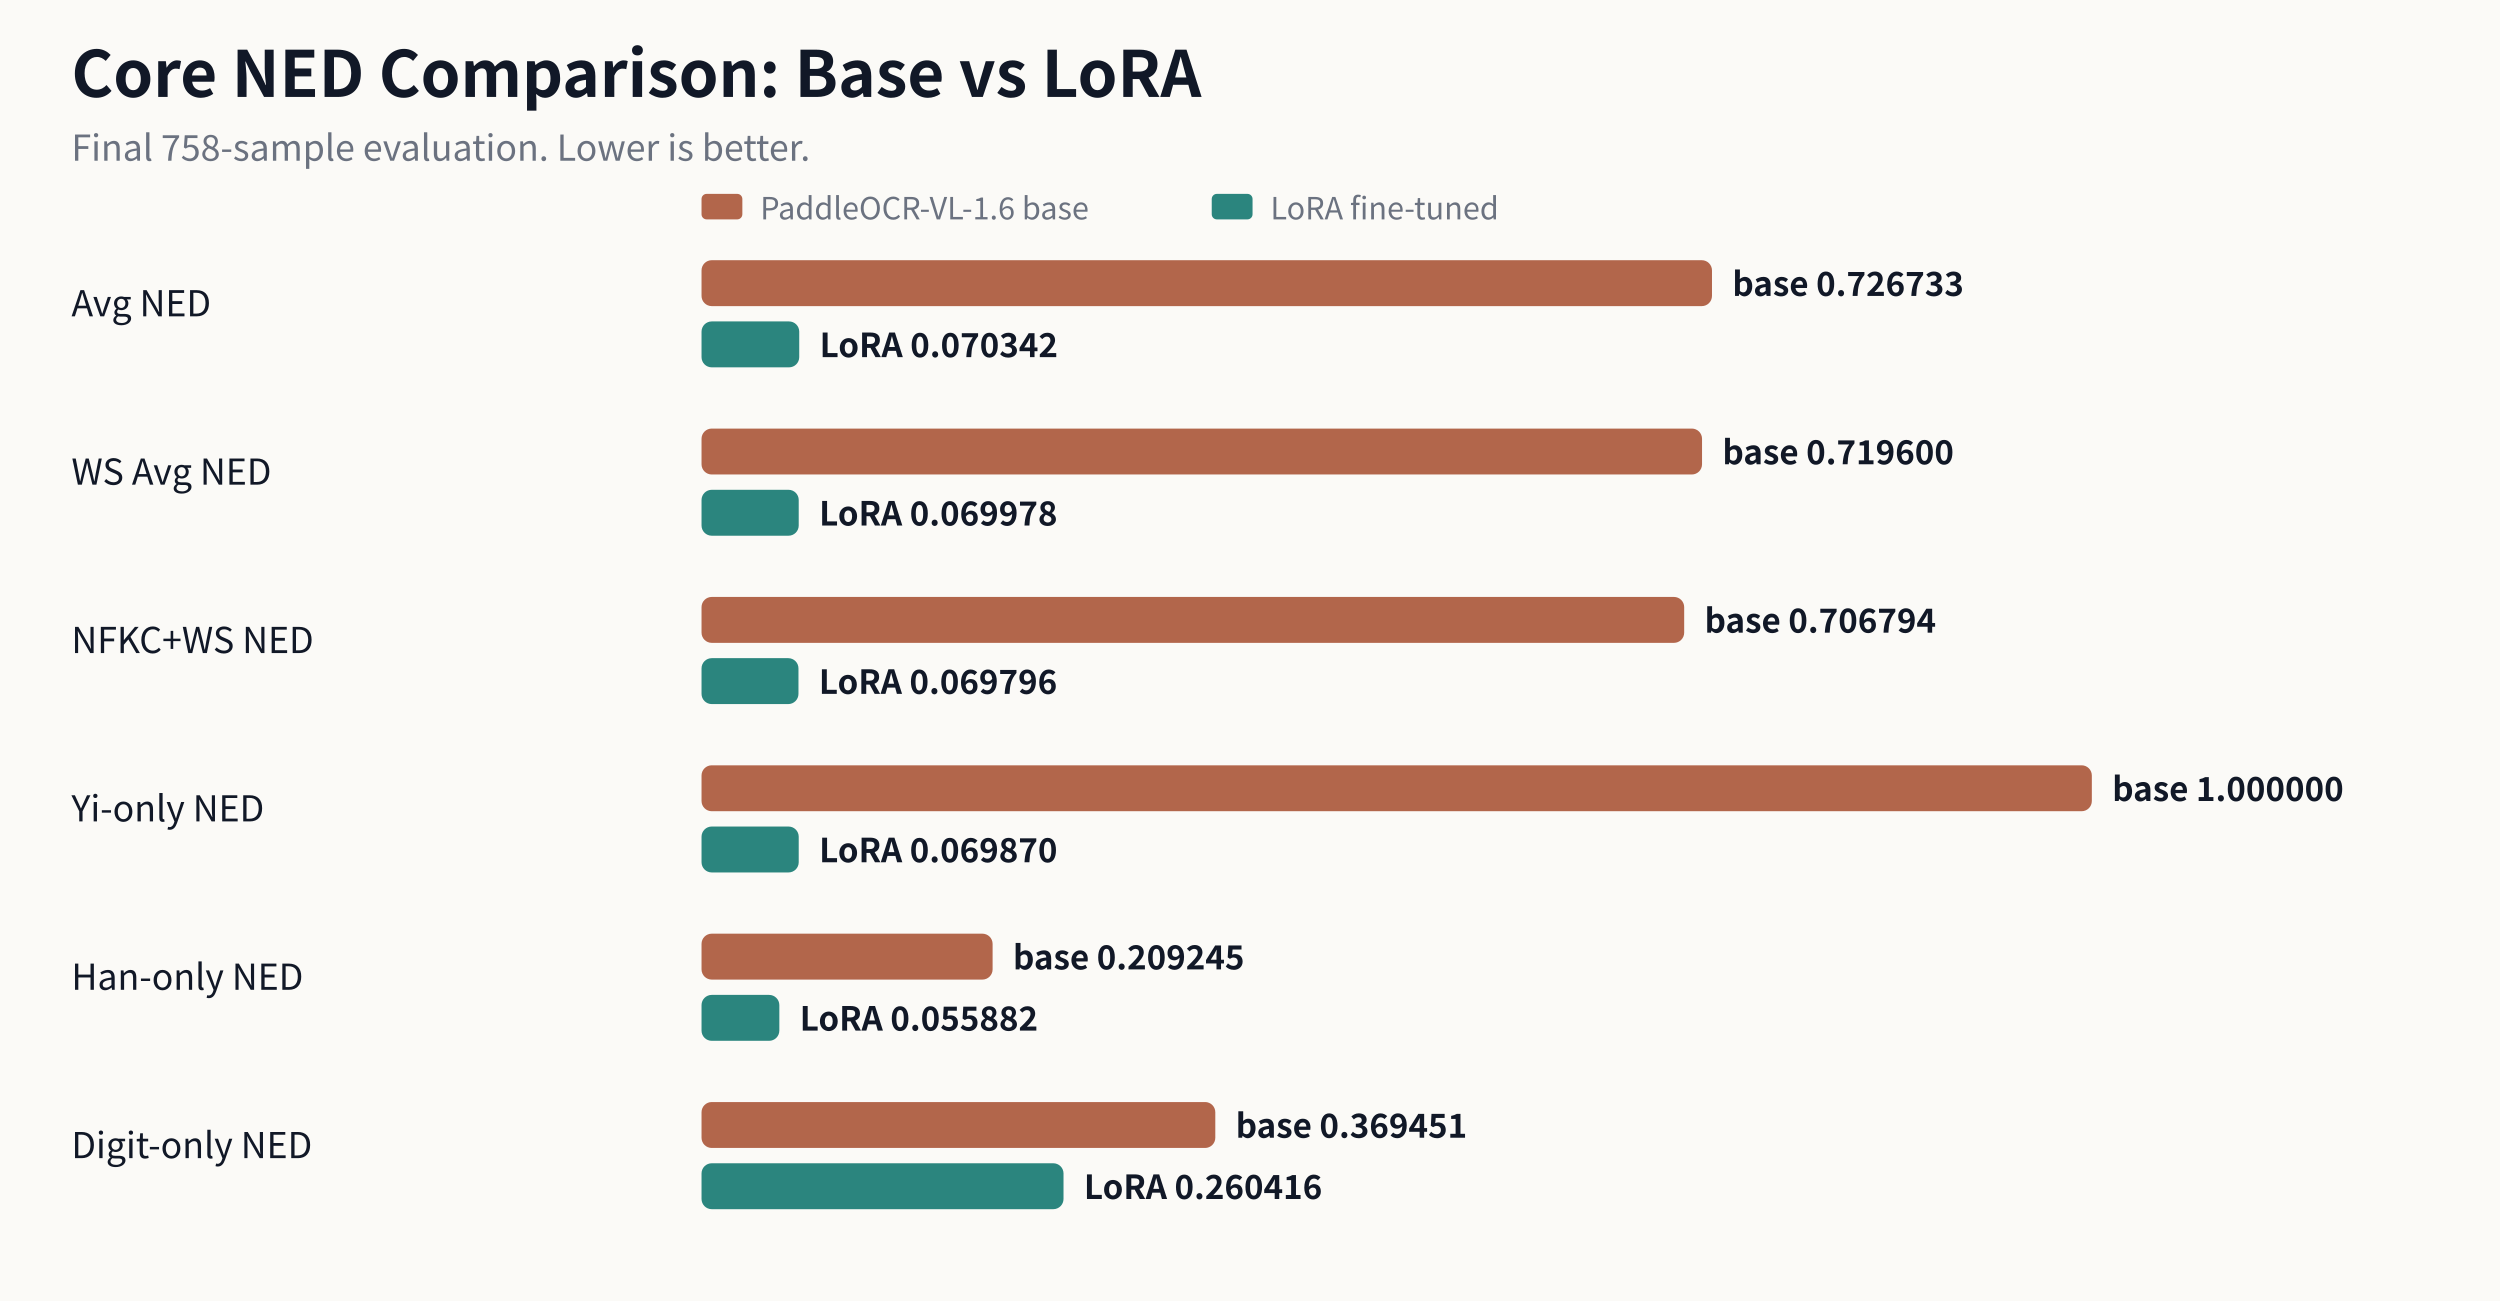
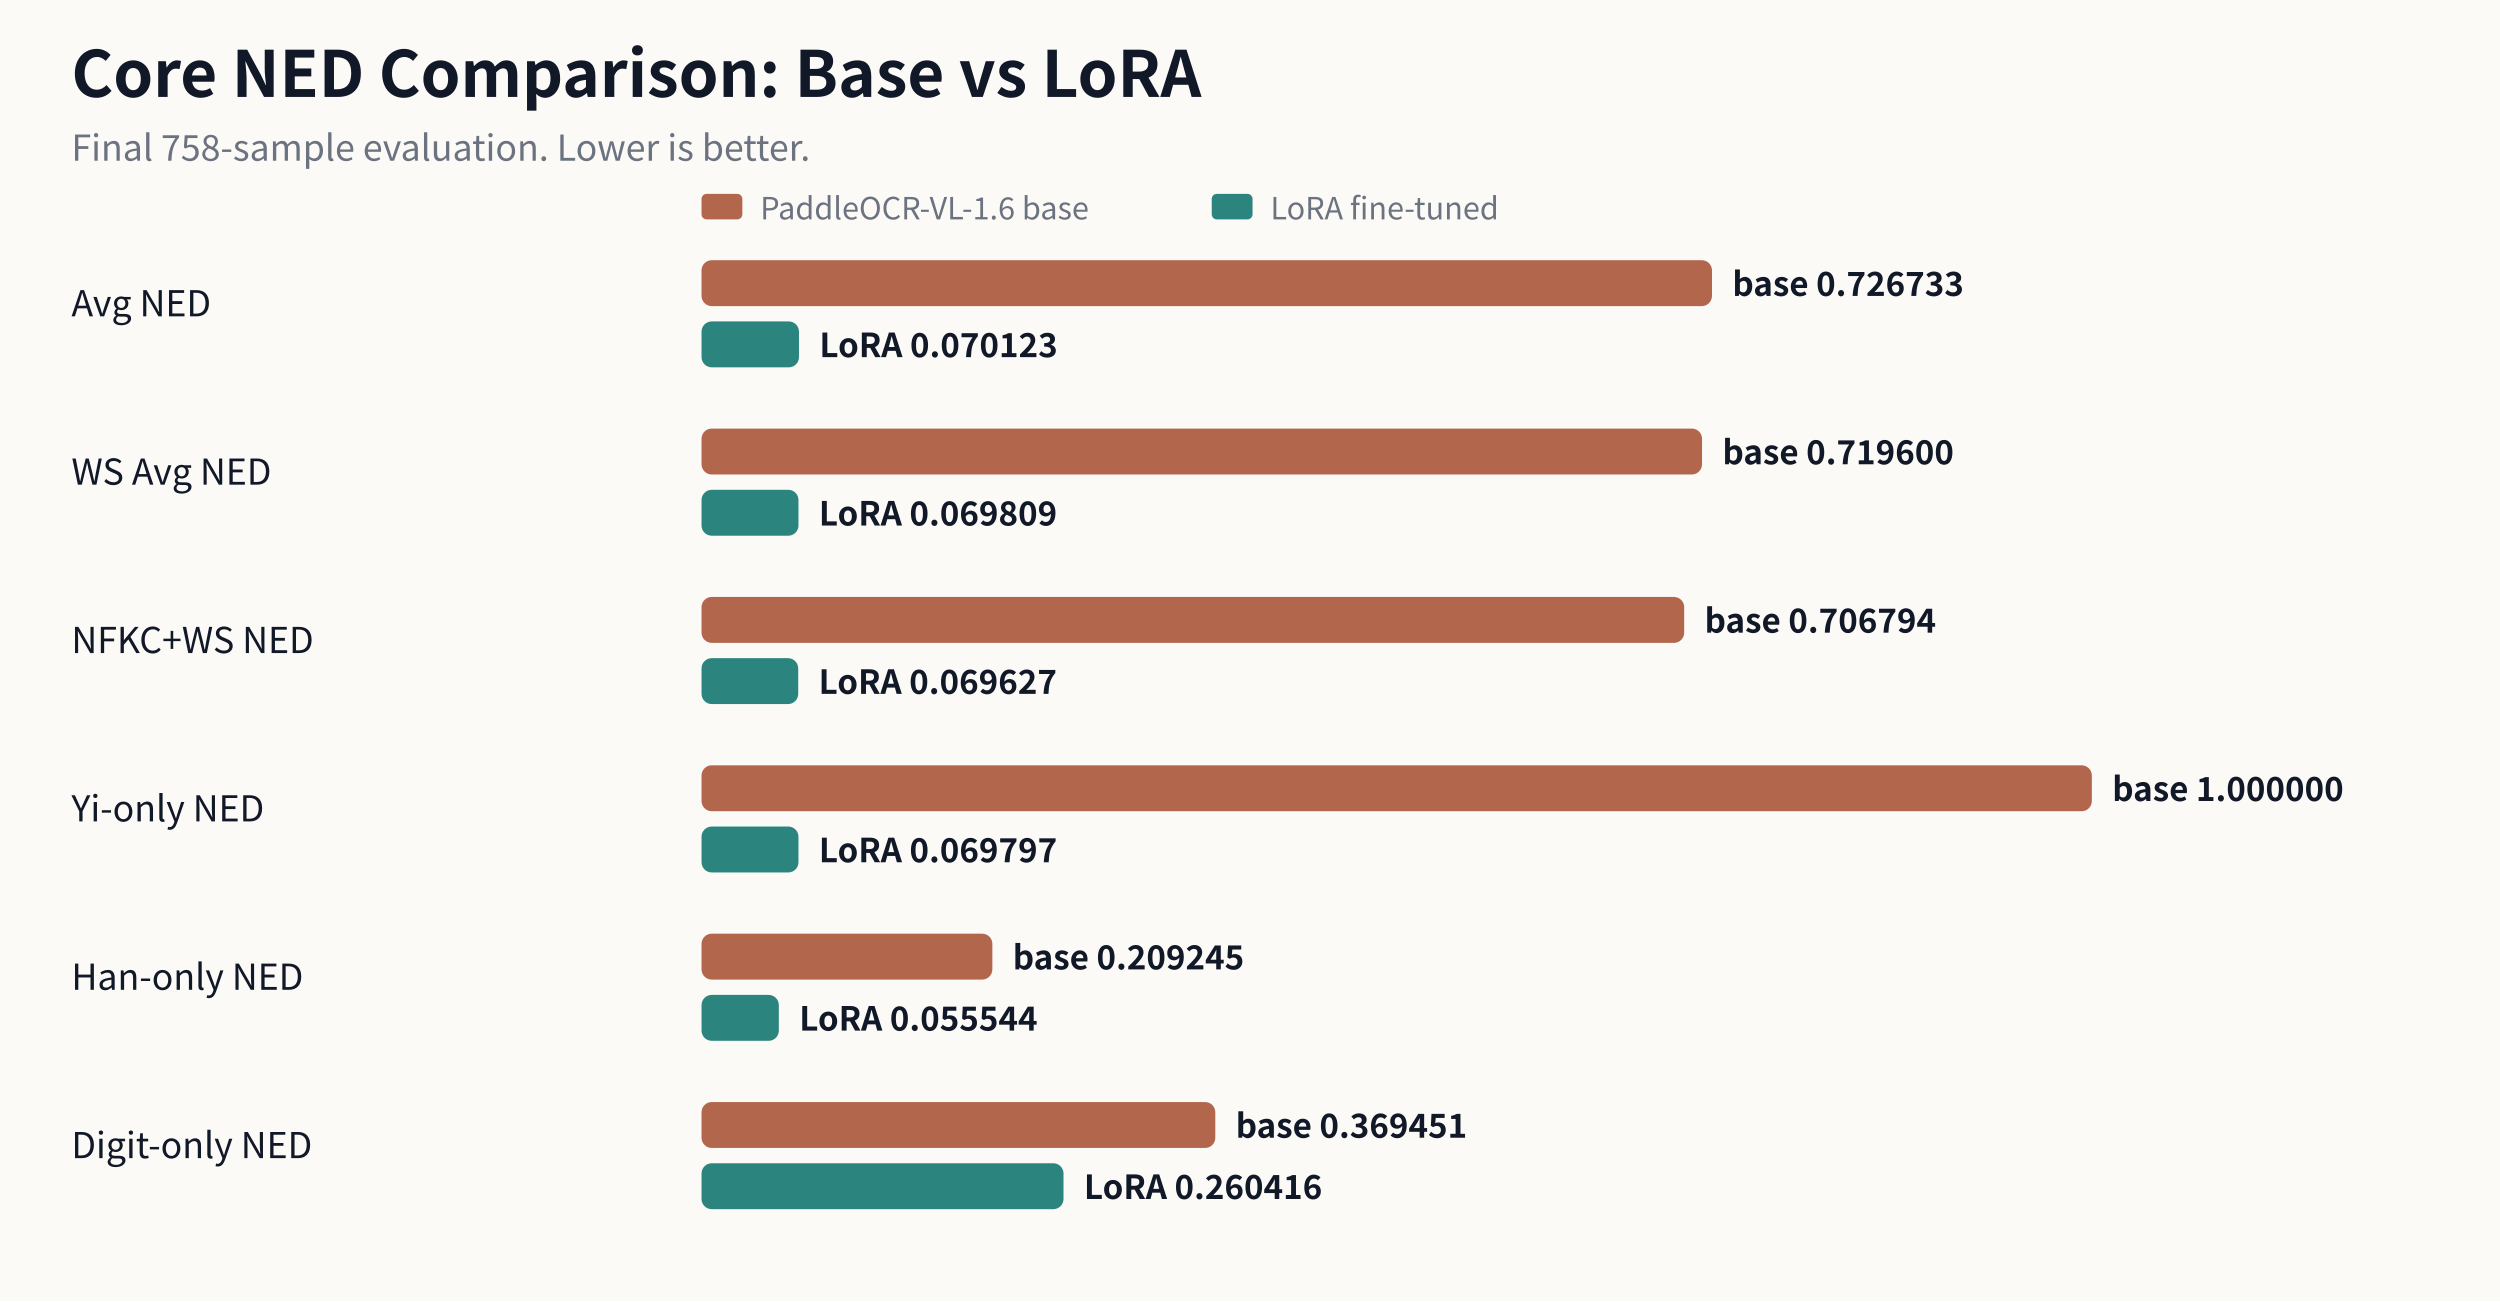
<svg xmlns="http://www.w3.org/2000/svg" width="980" height="510" viewBox="0 0 980 510" role="img">
  <rect width="100%" height="100%" fill="#fbfaf7" />
  <style>text{font-family:-apple-system,BlinkMacSystemFont,"Segoe UI","Noto Sans CJK SC","PingFang SC",Arial,sans-serif}.title{font-size:25px;font-weight:700;fill:#111827}.sub{font-size:14px;fill:#6b7280}.label{font-size:14px;fill:#111827}.value{font-size:13px;font-weight:650;fill:#111827}.note{font-size:12px;fill:#6b7280}.base{fill:#9a3412}.lora{fill:#0f766e}</style>
  <text class="title" x="28" y="38">Core NED Comparison: Base vs LoRA</text>
  <text class="sub" x="28" y="63">Final 758-sample evaluation. Lower is better.</text>
  <rect class="base" x="275" y="76" width="16" height="10" rx="2" opacity="0.75" />
  <text class="note" x="298" y="86">PaddleOCR-VL-1.6 base</text>
  <rect class="lora" x="475" y="76" width="16" height="10" rx="2" opacity="0.88" />
  <text class="note" x="498" y="86">LoRA fine-tuned</text>
  <text class="label" x="28" y="124">Avg NED</text>
  <rect class="base" x="275" y="102" width="396.1" height="18" rx="4" opacity="0.75" />
  <text class="value" x="679.1" y="116">base 0.726733</text>
-   <rect class="lora" x="275" y="126" width="38.3" height="18" rx="4" opacity="0.88" />
-   <text class="value" x="321.3" y="140">LoRA 0.070342</text>
+   <rect class="lora" x="275" y="126" width="38.2" height="18" rx="4" opacity="0.88" />
+   <text class="value" x="321.2" y="140">LoRA 0.070123</text>
  <text class="label" x="28" y="190">WS Avg NED</text>
  <rect class="base" x="275" y="168" width="392.2" height="18" rx="4" opacity="0.75" />
  <text class="value" x="675.2" y="182">base 0.719600</text>
-   <rect class="lora" x="275" y="192" width="38.1" height="18" rx="4" opacity="0.88" />
-   <text class="value" x="321.1" y="206">LoRA 0.069978</text>
+   <rect class="lora" x="275" y="192" width="38.0" height="18" rx="4" opacity="0.88" />
+   <text class="value" x="321.0" y="206">LoRA 0.069809</text>
  <text class="label" x="28" y="256">NFKC+WS NED</text>
  <rect class="base" x="275" y="234" width="385.2" height="18" rx="4" opacity="0.75" />
  <text class="value" x="668.2" y="248">base 0.706794</text>
-   <rect class="lora" x="275" y="258" width="38.0" height="18" rx="4" opacity="0.88" />
-   <text class="value" x="321.0" y="272">LoRA 0.069796</text>
+   <rect class="lora" x="275" y="258" width="37.9" height="18" rx="4" opacity="0.88" />
+   <text class="value" x="320.9" y="272">LoRA 0.069627</text>
  <text class="label" x="28" y="322">Yi-only NED</text>
  <rect class="base" x="275" y="300" width="545.0" height="18" rx="4" opacity="0.75" />
  <text class="value" x="828.0" y="314">base 1.000000</text>
-   <rect class="lora" x="275" y="324" width="38.1" height="18" rx="4" opacity="0.88" />
-   <text class="value" x="321.1" y="338">LoRA 0.069870</text>
+   <rect class="lora" x="275" y="324" width="38.0" height="18" rx="4" opacity="0.88" />
+   <text class="value" x="321.0" y="338">LoRA 0.069797</text>
  <text class="label" x="28" y="388">Han-only NED</text>
-   <rect class="base" x="275" y="366" width="114.1" height="18" rx="4" opacity="0.75" />
-   <text class="value" x="397.1" y="380">base 0.209245</text>
-   <rect class="lora" x="275" y="390" width="30.5" height="18" rx="4" opacity="0.88" />
-   <text class="value" x="313.5" y="404">LoRA 0.055882</text>
+   <rect class="base" x="275" y="366" width="114.0" height="18" rx="4" opacity="0.75" />
+   <text class="value" x="397.0" y="380">base 0.209245</text>
+   <rect class="lora" x="275" y="390" width="30.3" height="18" rx="4" opacity="0.88" />
+   <text class="value" x="313.3" y="404">LoRA 0.055544</text>
  <text class="label" x="28" y="454">Digit-only NED</text>
  <rect class="base" x="275" y="432" width="201.4" height="18" rx="4" opacity="0.75" />
  <text class="value" x="484.4" y="446">base 0.369451</text>
  <rect class="lora" x="275" y="456" width="141.9" height="18" rx="4" opacity="0.88" />
  <text class="value" x="424.9" y="470">LoRA 0.260416</text>
</svg>
